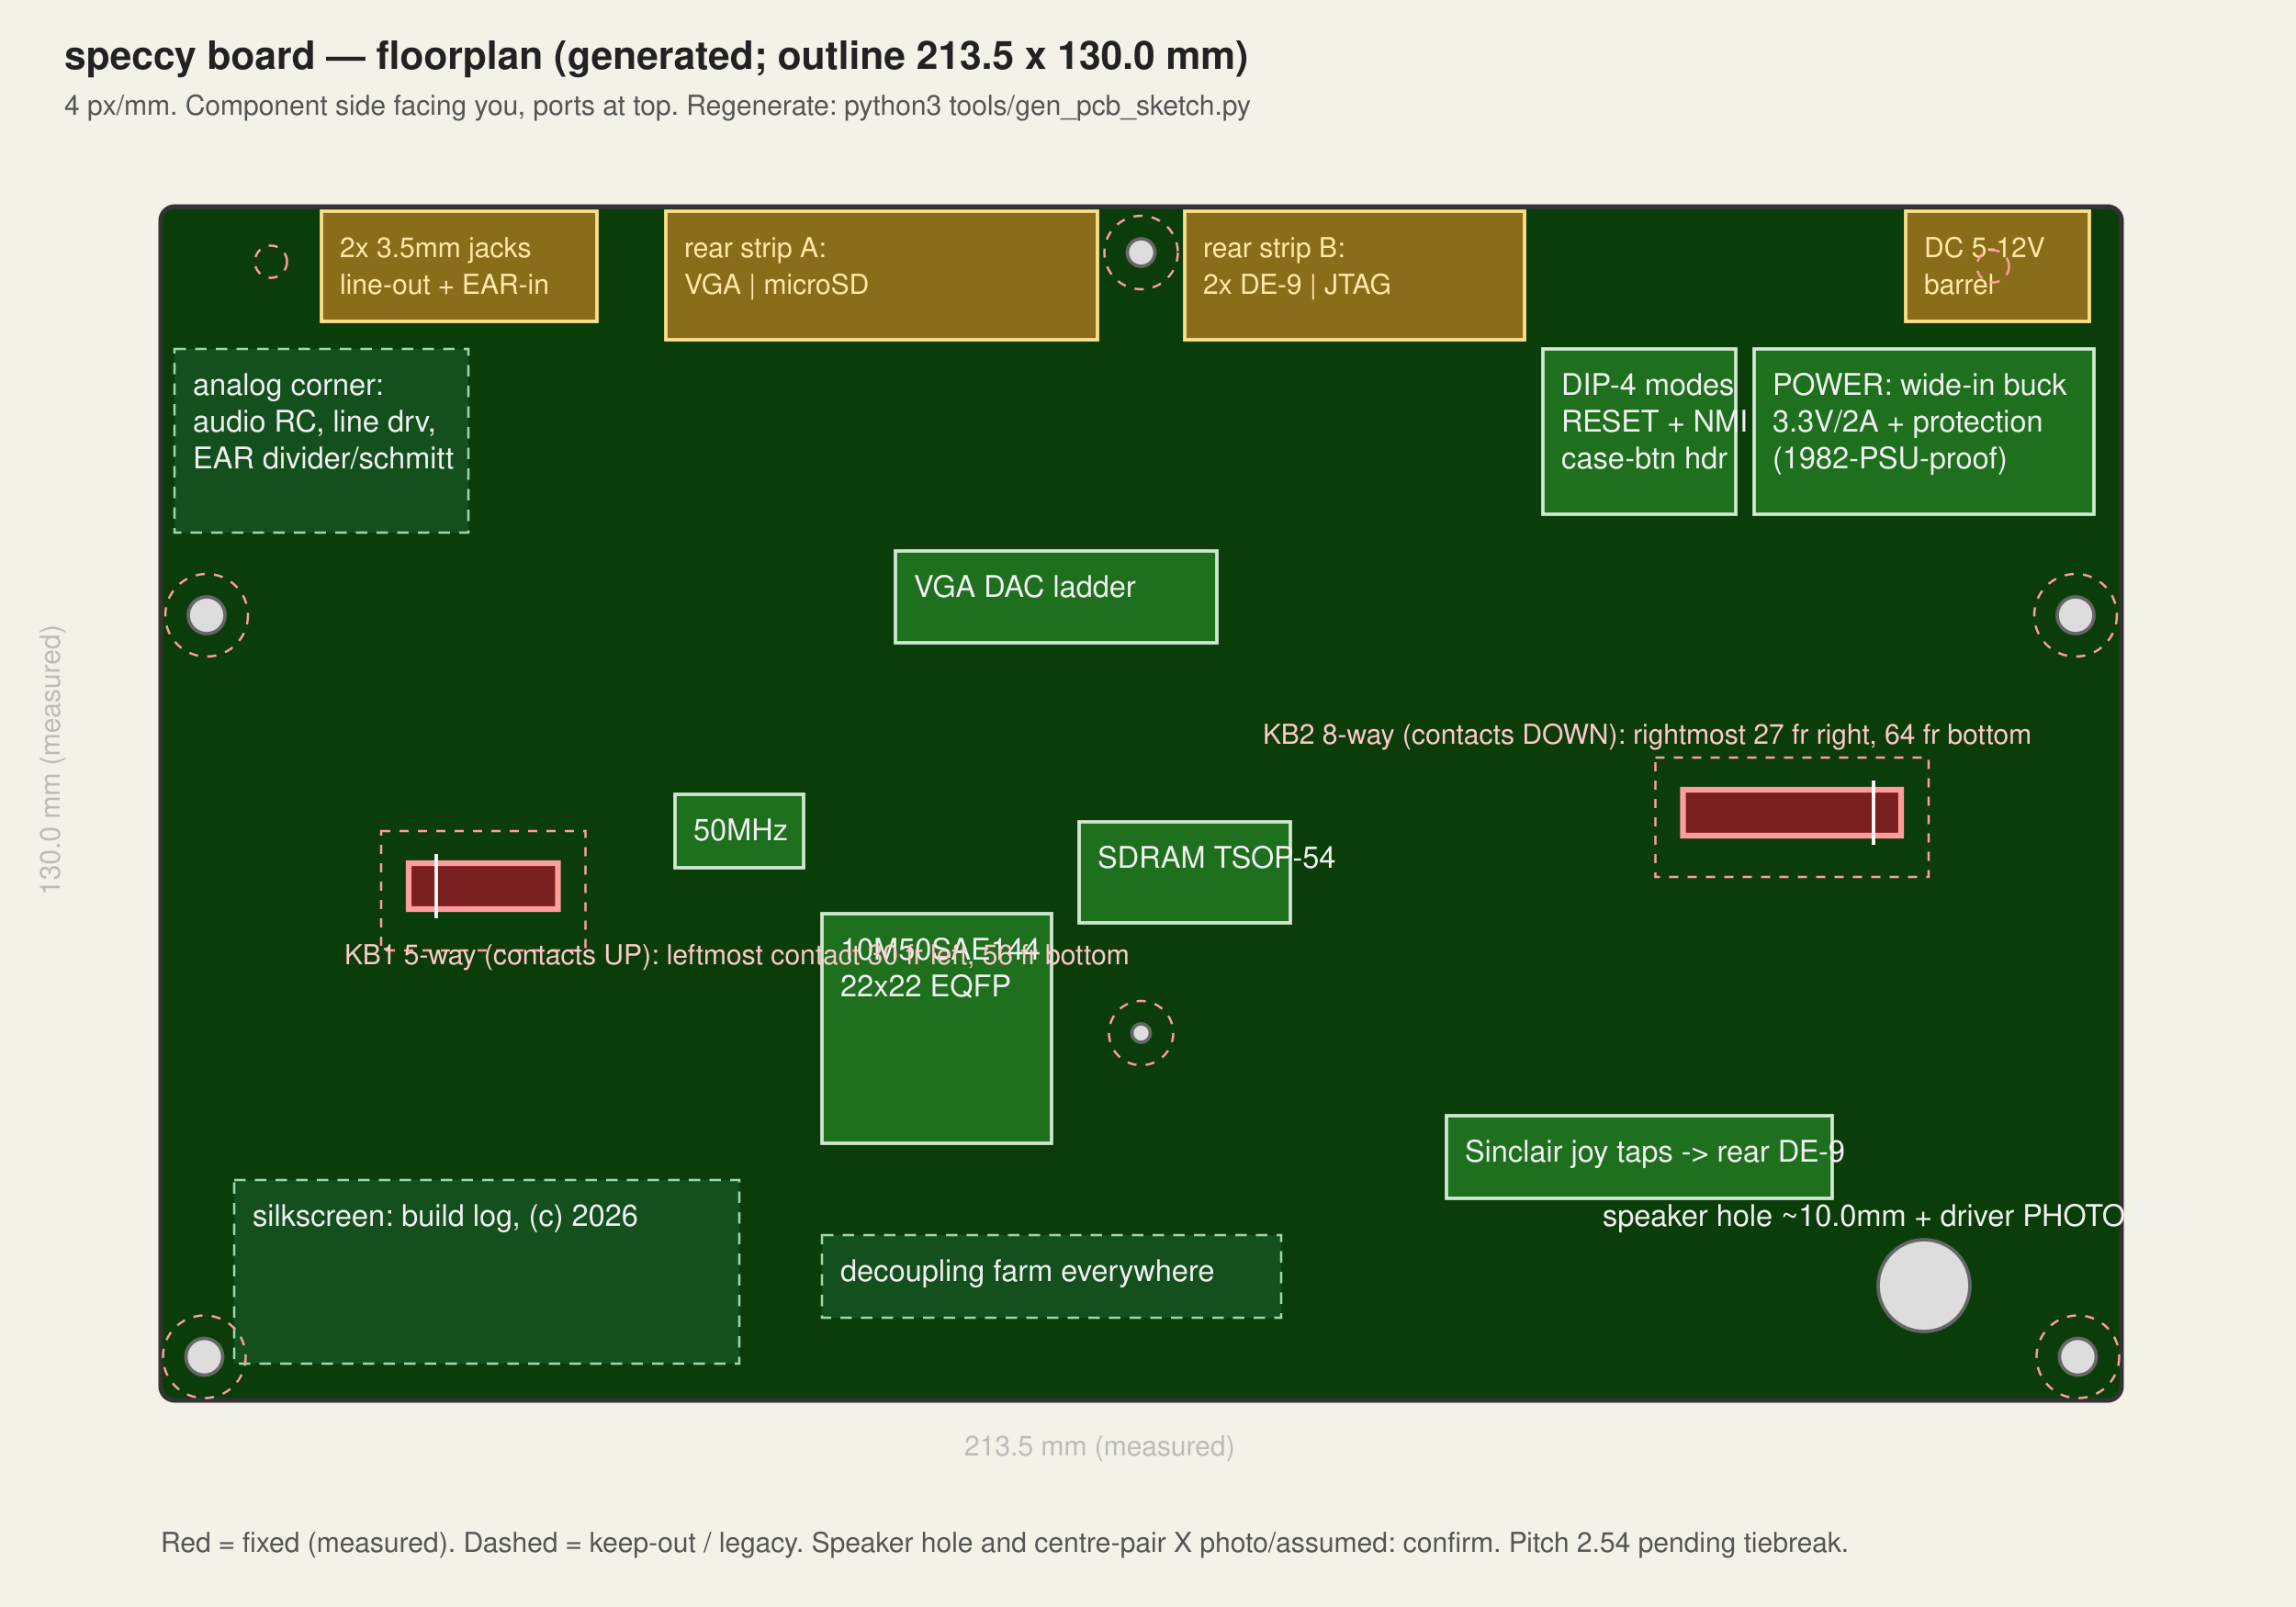
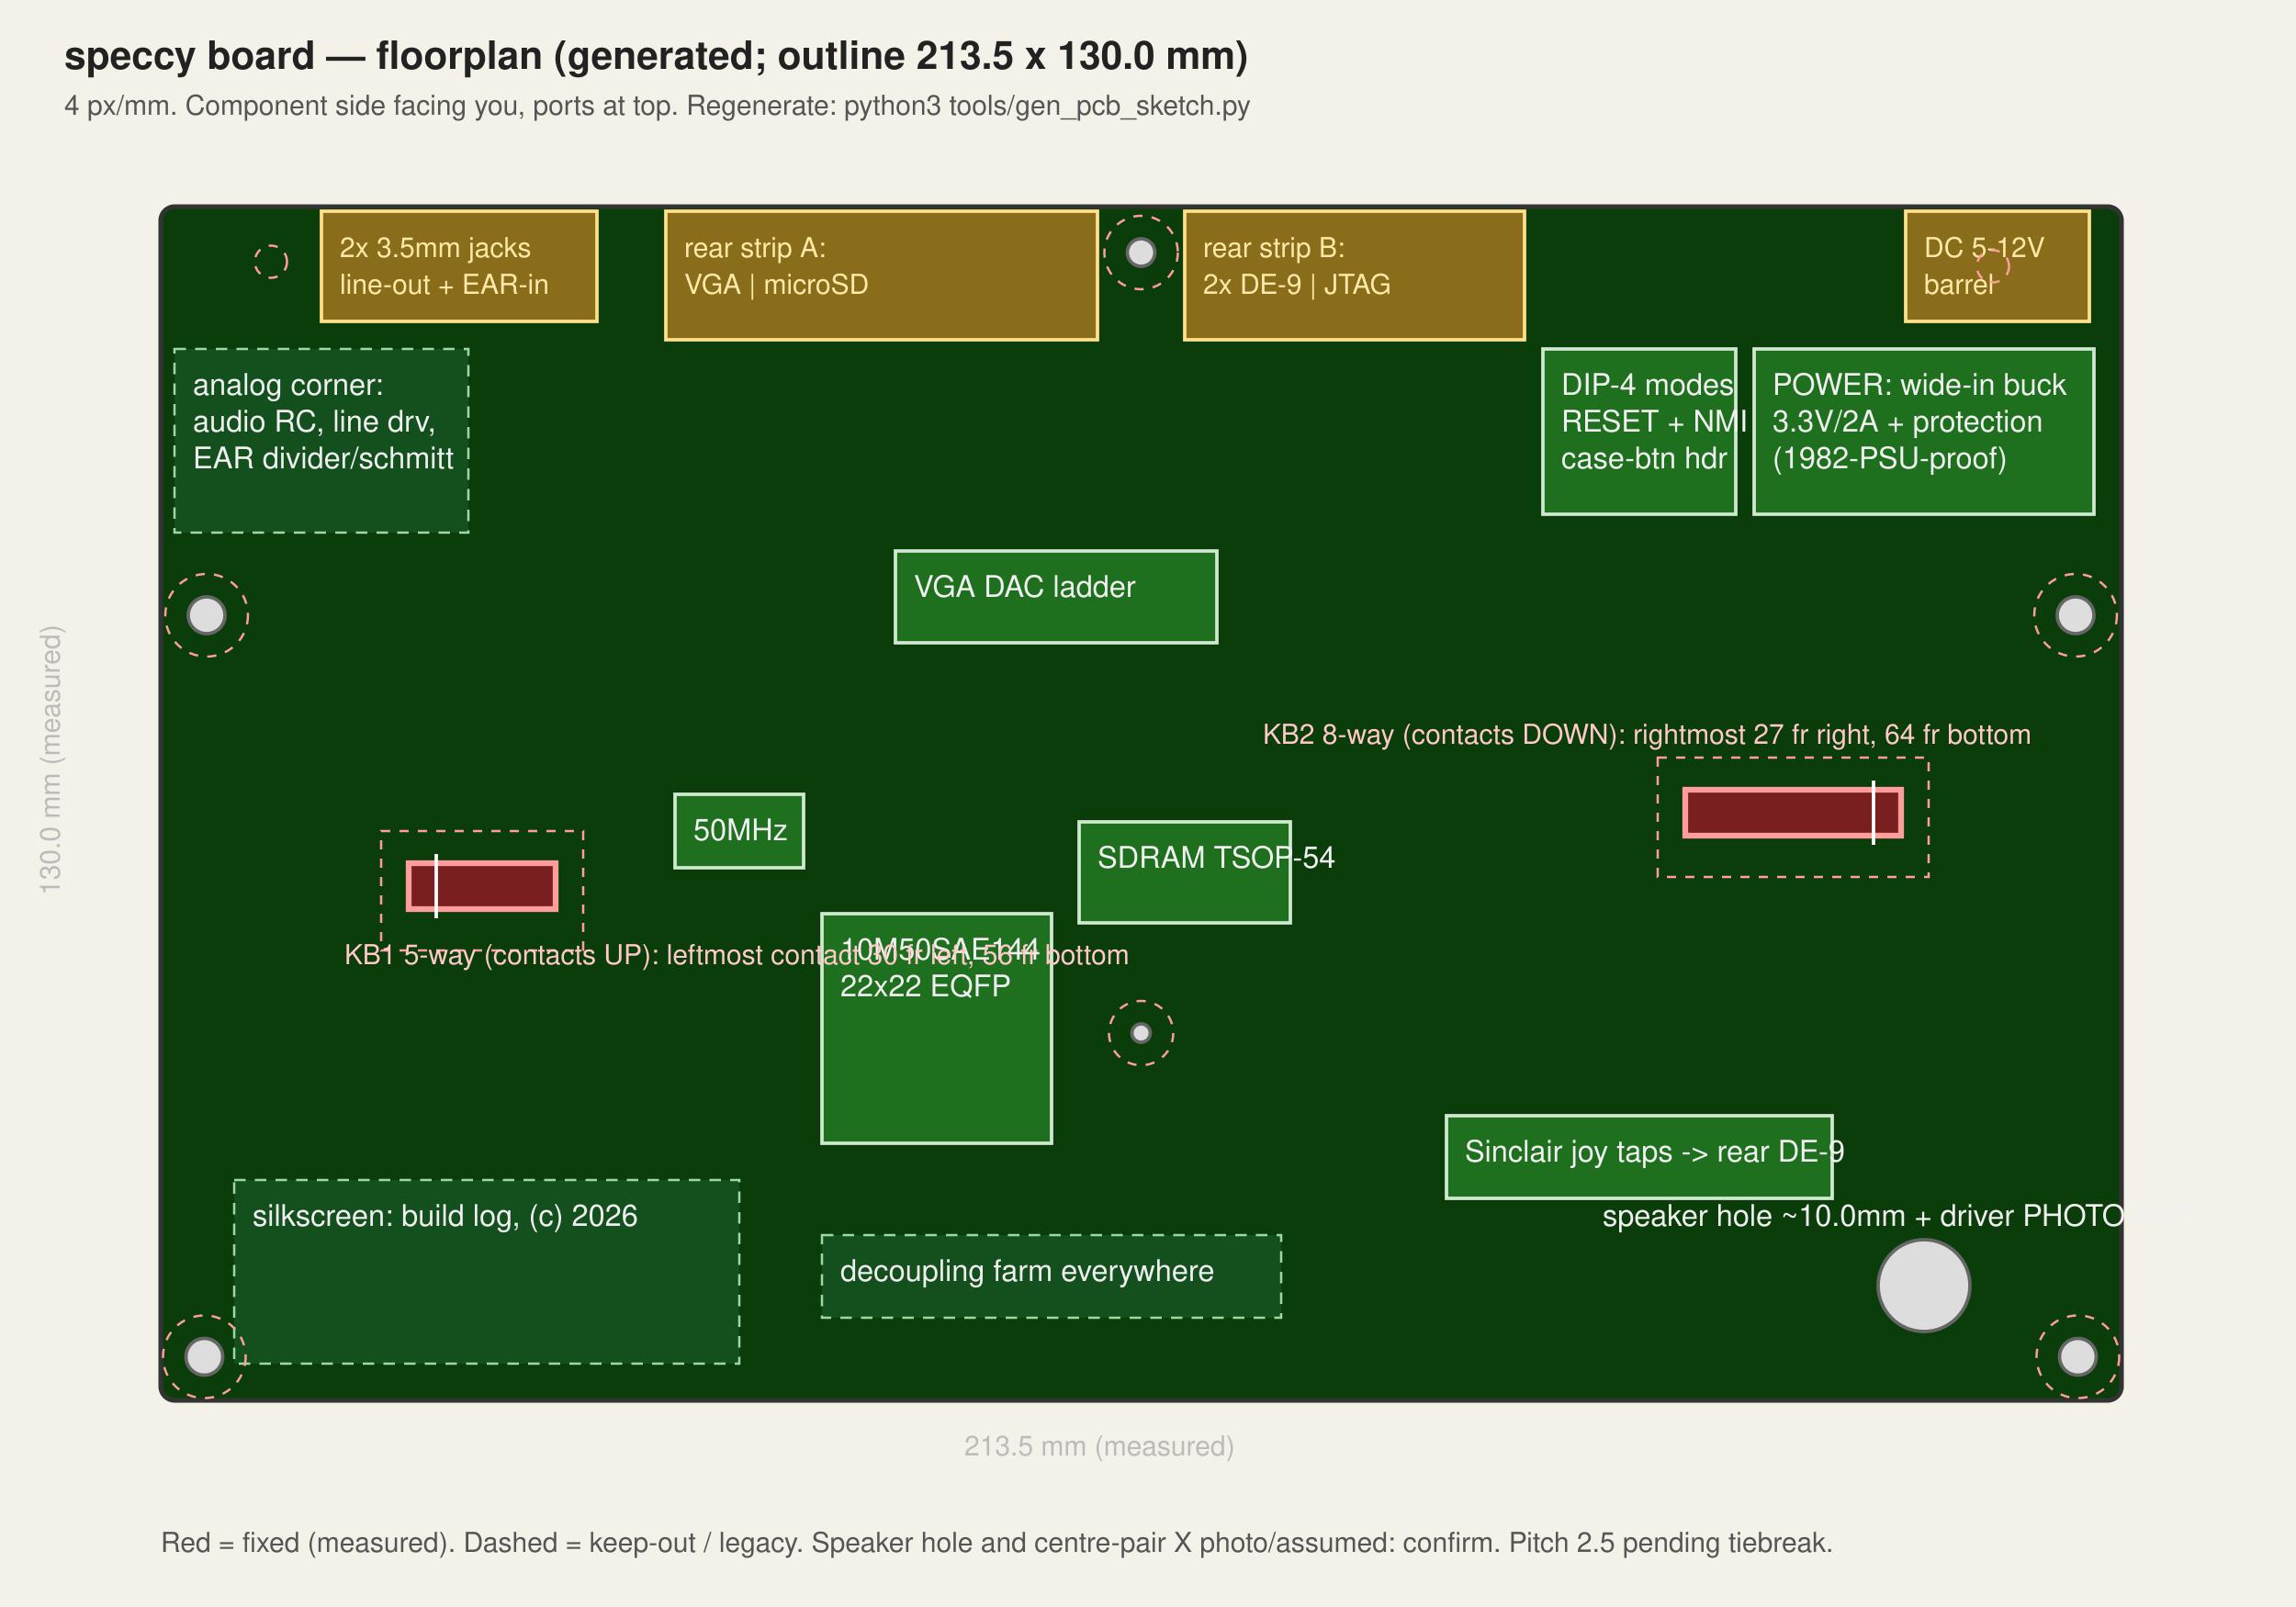
<svg xmlns="http://www.w3.org/2000/svg" viewBox="0 0 1000 700" font-family="Helvetica,Arial,sans-serif">
  <defs>
    <style>
      .board { fill:#0b3d0b; stroke:#333; stroke-width:2; }
      .blk   { fill:#1e6f1e; stroke:#cfe8cf; stroke-width:1.5; }
      .conn  { fill:#8a6d1a; stroke:#ffe08a; stroke-width:1.5; }
      .fix   { fill:#7a1f1f; stroke:#ff9d9d; stroke-width:2.5; }
      .keep  { fill:none; stroke:#ff9d9d; stroke-width:1; stroke-dasharray:4 4; }
      .quiet { fill:#14501e; stroke:#9fd7a9; stroke-width:1; stroke-dasharray:5 4; }
      .hole  { fill:#ddd; stroke:#666; stroke-width:1.5; }
      .lbl   { fill:#f0f0f0; font-size:13px; }
      .lbl2  { fill:#ffe9a8; font-size:12px; }
      .lblr  { fill:#ffc9c9; font-size:12px; }
      .dim   { fill:#bbb; font-size:12px; }
      .title { fill:#222; font-size:17px; font-weight:bold; }
      .note  { fill:#555; font-size:12px; }
      .cross { stroke:#fff; stroke-width:1.5; }
  </style>
  </defs>
  <rect x="0" y="0" width="1000" height="700" fill="#f4f1e8" />
  <text x="28" y="30" class="title">speccy board — floorplan (generated; outline 213.5 x 130.0 mm)</text>
  <text x="28" y="50" class="note">4 px/mm. Component side facing you, ports at top. Regenerate: python3 tools/gen_pcb_sketch.py</text>
  <rect x="70" y="90" width="854" height="520" rx="6" class="board" />
  <text x="420" y="634" class="dim">213.5 mm (measured)</text>
  <text x="16" y="380" class="dim" transform="rotate(-90 26 380)">130.0 mm (measured)</text>
  <rect x="140" y="92" width="120" height="48" class="conn" />
  <text x="148" y="112" class="lbl2">2x 3.5mm jacks</text>
  <text x="148" y="128" class="lbl2">line-out + EAR-in</text>
  <rect x="290" y="92" width="188" height="56" class="conn" />
  <text x="298" y="112" class="lbl2">rear strip A:</text>
  <text x="298" y="128" class="lbl2">VGA | microSD</text>
  <rect x="516" y="92" width="148" height="56" class="conn" />
  <text x="524" y="112" class="lbl2">rear strip B:</text>
  <text x="524" y="128" class="lbl2">2x DE-9 | JTAG</text>
  <rect x="830" y="92" width="80" height="48" class="conn" />
  <text x="838" y="112" class="lbl2">DC 5-12V</text>
  <text x="838" y="128" class="lbl2">barrel</text>
  <rect x="764" y="152" width="148" height="72" class="blk" />
  <text x="772" y="172" class="lbl">POWER: wide-in buck</text>
  <text x="772" y="188" class="lbl">3.3V/2A + protection</text>
  <text x="772" y="204" class="lbl">(1982-PSU-proof)</text>
  <rect x="672" y="152" width="84" height="72" class="blk" />
  <text x="680" y="172" class="lbl">DIP-4 modes</text>
  <text x="680" y="188" class="lbl">RESET + NMI</text>
  <text x="680" y="204" class="lbl">case-btn hdr</text>
  <rect x="76" y="152" width="128" height="80" class="quiet" />
  <text x="84" y="172" class="lbl">analog corner:</text>
  <text x="84" y="188" class="lbl">audio RC, line drv,</text>
  <text x="84" y="204" class="lbl">EAR divider/schmitt</text>
  <rect x="358" y="398" width="100" height="100" class="blk" />
  <text x="366" y="418" class="lbl">10M50SAE144</text>
  <text x="366" y="434" class="lbl">22x22 EQFP</text>
  <rect x="470" y="358" width="92" height="44" class="blk" />
  <text x="478" y="378" class="lbl">SDRAM TSOP-54</text>
  <rect x="294" y="346" width="56" height="32" class="blk" />
  <text x="302" y="366" class="lbl">50MHz</text>
  <rect x="390" y="240" width="140" height="40" class="blk" />
  <text x="398" y="260" class="lbl">VGA DAC ladder</text>
  <rect x="630" y="486" width="168" height="36" class="blk" />
  <text x="638" y="506" class="lbl">Sinclair joy taps -&gt; rear DE-9</text>
  <rect x="102" y="514" width="220" height="80" class="quiet" />
  <text x="110" y="534" class="lbl">silkscreen: build log, (c) 2026</text>
  <rect x="358" y="538" width="200" height="36" class="quiet" />
  <text x="366" y="558" class="lbl">decoupling farm everywhere</text>
  <circle cx="838" cy="560" r="20" class="hole" />
  <text x="698" y="534" class="lbl">speaker hole ~10.0mm + driver PHOTO-EST</text>
-   <rect x="178" y="376" width="65" height="20" class="fix" />
+   <rect x="178" y="376" width="64" height="20" class="fix" />
  <line x1="190" y1="372" x2="190" y2="400" class="cross" />
-   <rect x="166" y="362" width="89" height="52" class="keep" />
-   <rect x="733" y="344" width="95" height="20" class="fix" />
+   <rect x="166" y="362" width="88" height="52" class="keep" />
+   <rect x="734" y="344" width="94" height="20" class="fix" />
  <line x1="816" y1="340" x2="816" y2="368" class="cross" />
-   <rect x="721" y="330" width="119" height="52" class="keep" />
+   <rect x="722" y="330" width="118" height="52" class="keep" />
  <text x="150" y="420" class="lblr">KB1 5-way (contacts UP): leftmost contact 30 fr left, 56 fr bottom</text>
  <text x="550" y="324" class="lblr">KB2 8-way (contacts DOWN): rightmost 27 fr right, 64 fr bottom</text>
  <circle cx="90" cy="268" r="8" class="hole" />
  <circle cx="90" cy="268" r="18" class="keep" />
  <circle cx="904" cy="268" r="8" class="hole" />
  <circle cx="904" cy="268" r="18" class="keep" />
  <circle cx="89" cy="591" r="8" class="hole" />
  <circle cx="89" cy="591" r="18" class="keep" />
  <circle cx="905" cy="591" r="8" class="hole" />
  <circle cx="905" cy="591" r="18" class="keep" />
  <circle cx="497" cy="450" r="4" class="hole" />
  <circle cx="497" cy="450" r="14" class="keep" />
  <circle cx="497" cy="110" r="6" class="hole" />
  <circle cx="497" cy="110" r="16" class="keep" />
  <circle cx="118" cy="114" r="7" class="keep" />
  <circle cx="868" cy="116" r="7" class="keep" />
-   <text x="70" y="676" class="note">Red = fixed (measured). Dashed = keep-out / legacy. Speaker hole and centre-pair X photo/assumed: confirm. Pitch 2.54 pending tiebreak.</text>
+   <text x="70" y="676" class="note">Red = fixed (measured). Dashed = keep-out / legacy. Speaker hole and centre-pair X photo/assumed: confirm. Pitch 2.5 pending tiebreak.</text>
</svg>
